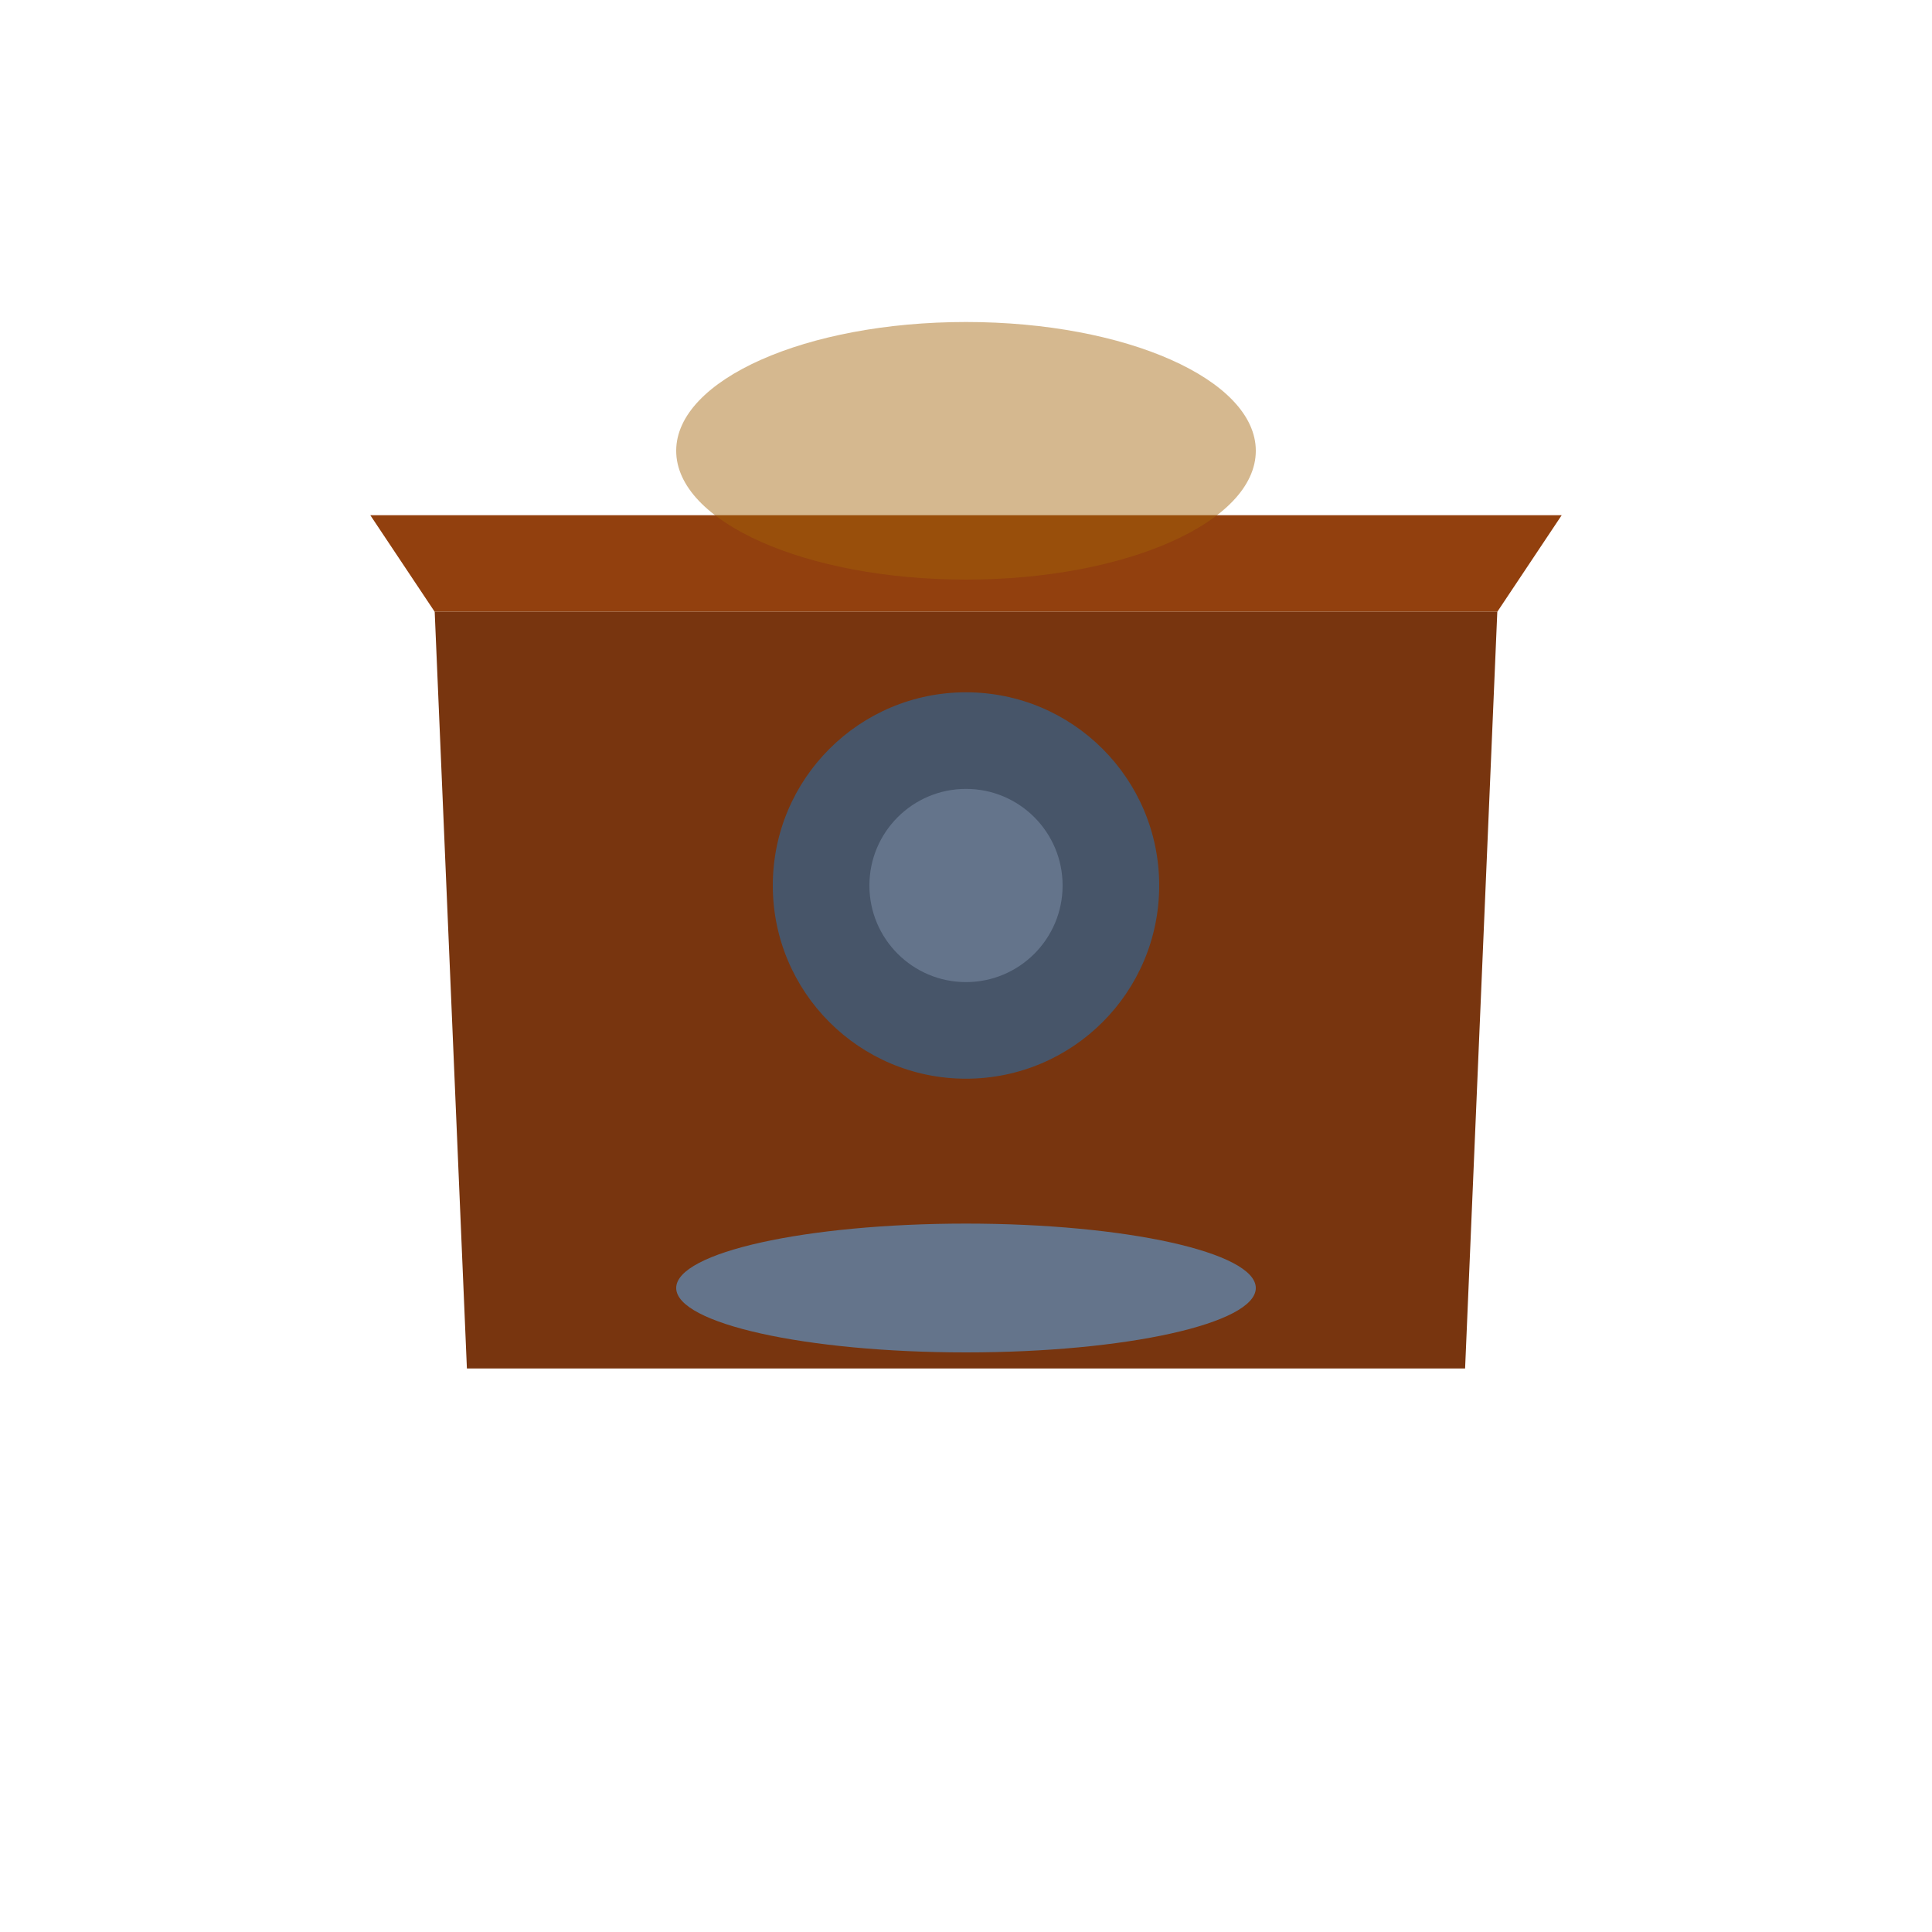
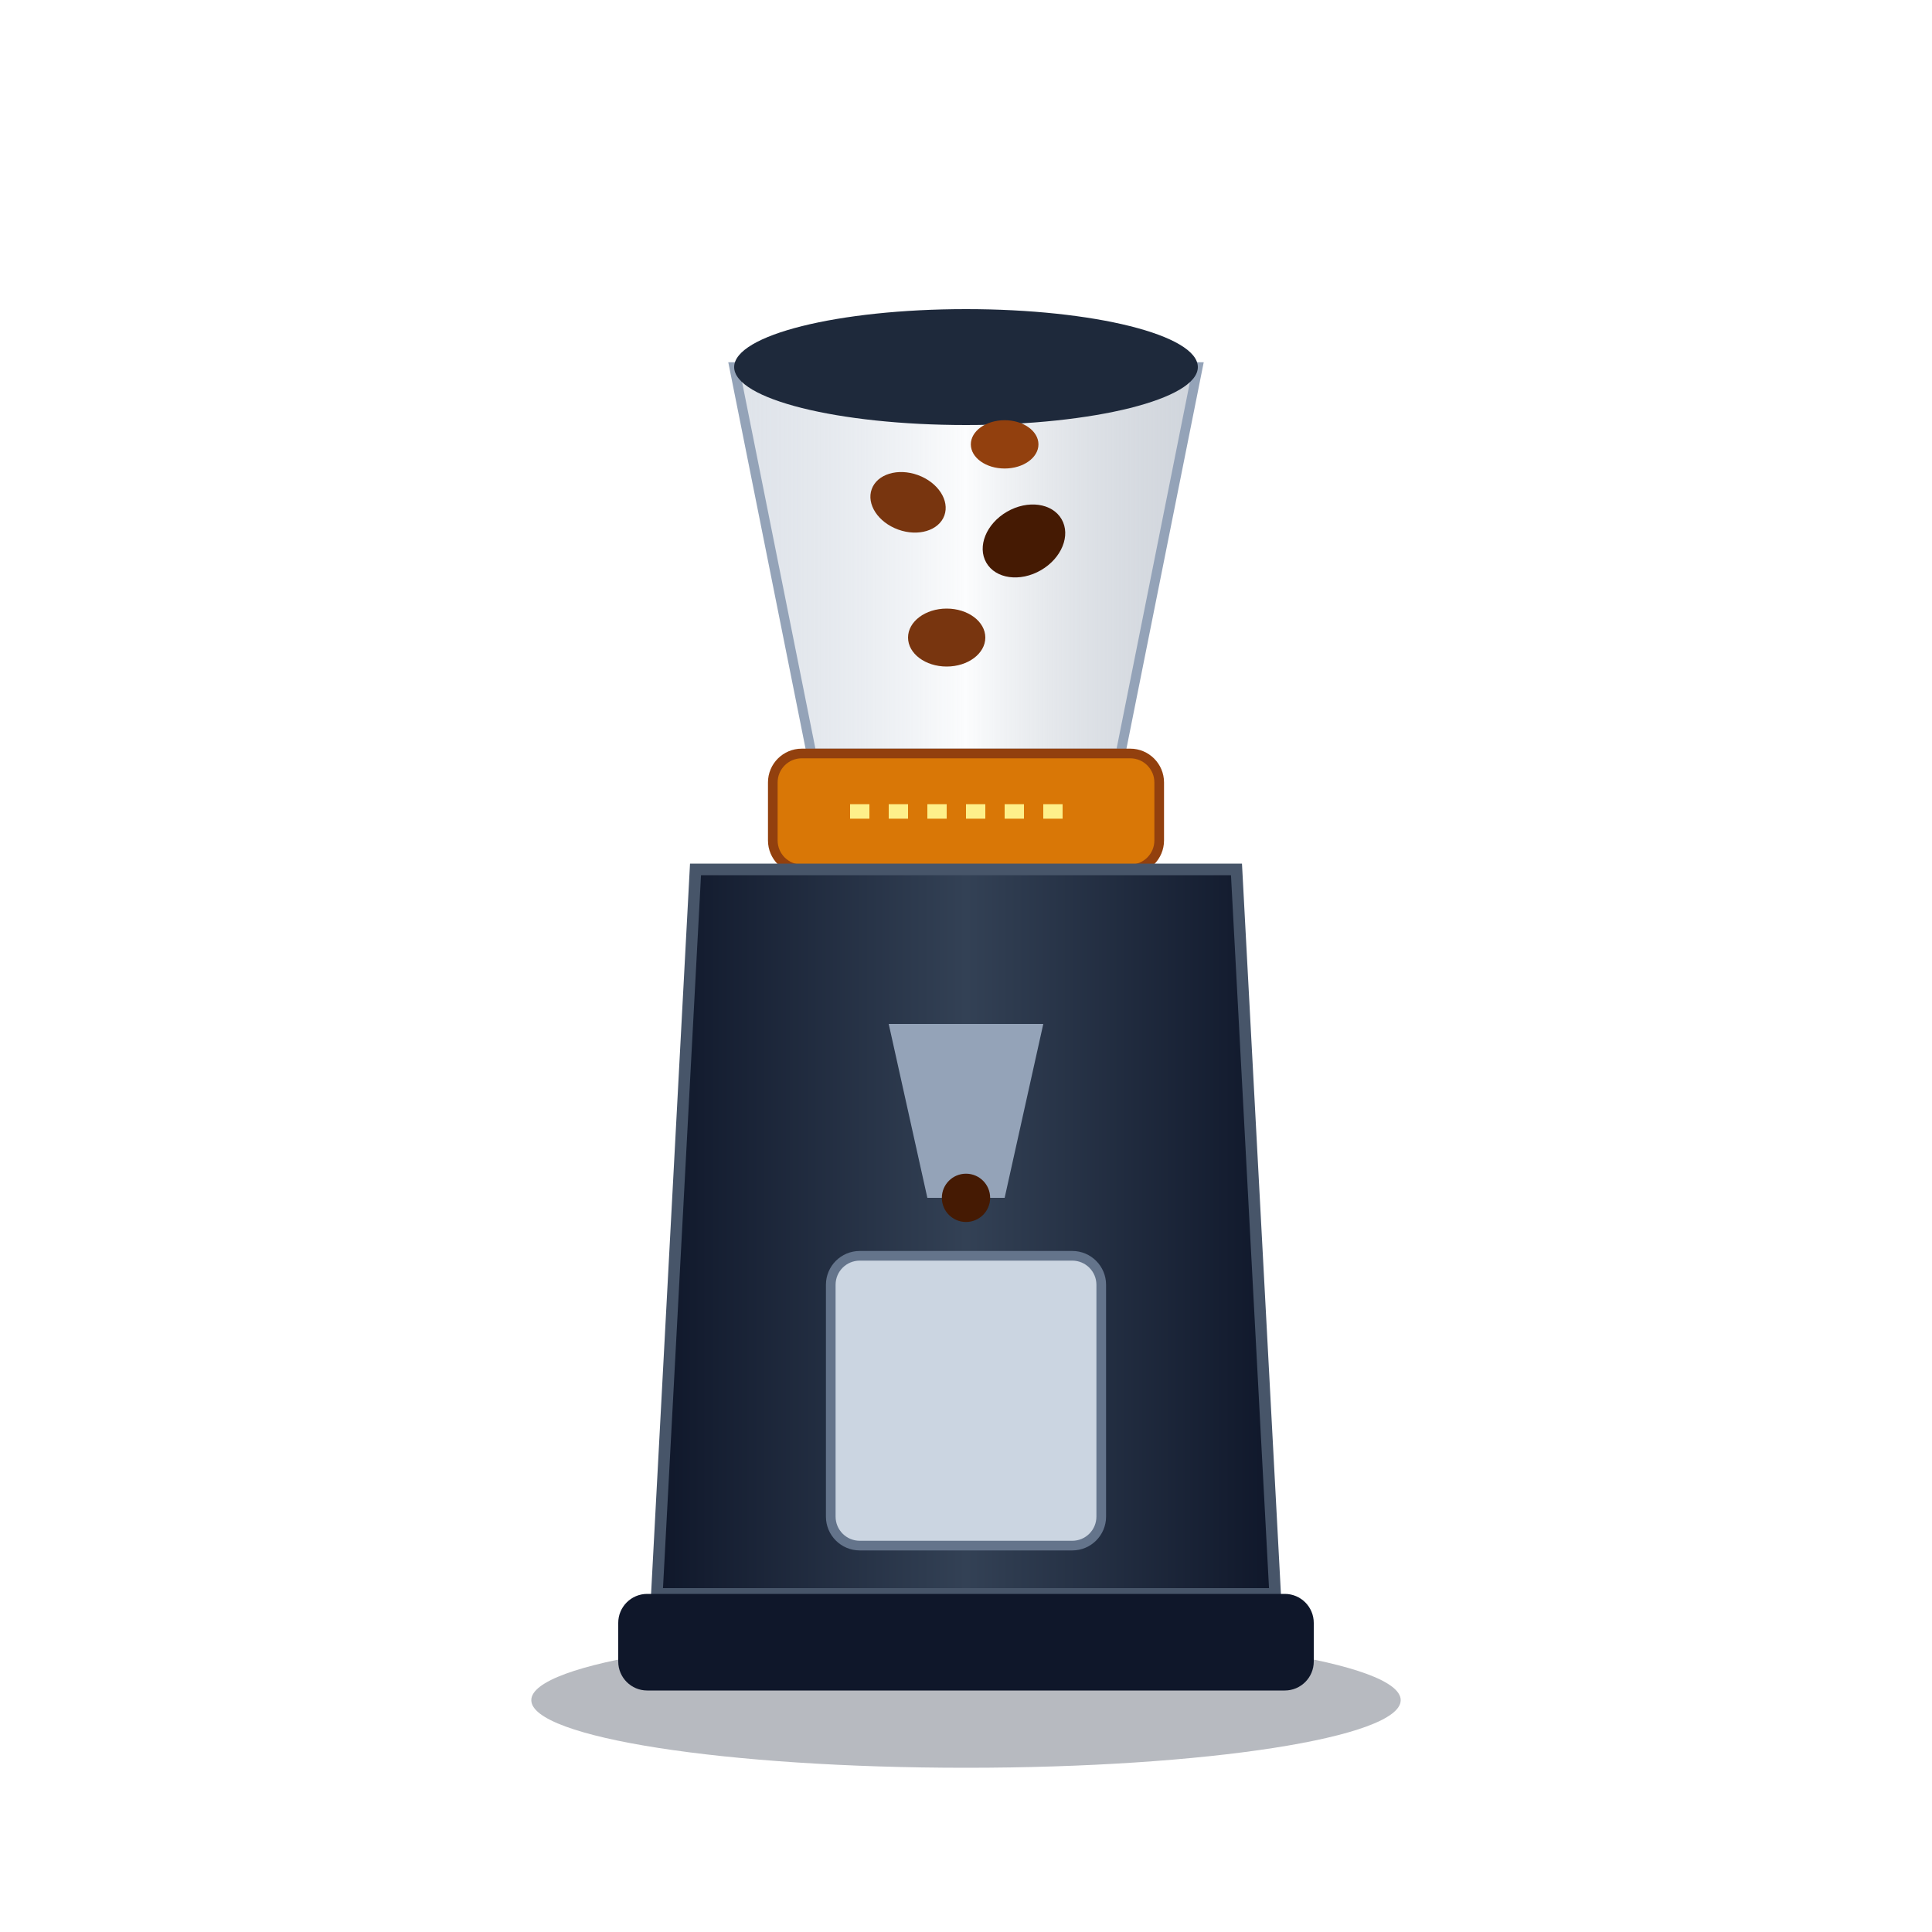
- <svg xmlns="http://www.w3.org/2000/svg" width="120" height="120" viewBox="0 0 120 120">
-   <polygon points="27,38 93,38 97,32 23,32" fill="#92400e" />
-   <polygon points="27,38 93,38 91,85 29,85" fill="#78350f" />
-   <ellipse cx="60" cy="28" rx="18" ry="8" fill="#a16207" opacity="0.45" />
-   <circle cx="60" cy="55" r="12" fill="#475569" />
-   <circle cx="60" cy="55" r="6" fill="#64748b" />
-   <ellipse cx="60" cy="80" rx="18" ry="4" fill="#64748b" />
+ <svg xmlns="http://www.w3.org/2000/svg" width="200" height="200" viewBox="0 0 200 200" fill="none">
+   <defs>
+     <linearGradient id="cg-body" x1="0" y1="0" x2="1" y2="0">
+       <stop offset="0%" stop-color="#0f172a" />
+       <stop offset="50%" stop-color="#334155" />
+       <stop offset="100%" stop-color="#0f172a" />
+     </linearGradient>
+     <linearGradient id="cg-hopper" x1="0" y1="0" x2="1" y2="0">
+       <stop offset="0%" stop-color="#94a3b8" stop-opacity="0.3" />
+       <stop offset="50%" stop-color="#f8fafc" stop-opacity="0.5" />
+       <stop offset="100%" stop-color="#64748b" stop-opacity="0.3" />
+     </linearGradient>
+   </defs>
+   <ellipse cx="100" cy="176" rx="45" ry="7" fill="#0f172a" opacity="0.3" />
+   <polygon points="76,38 124,38 116,78 84,78" fill="url(#cg-hopper)" stroke="#94a3b8" stroke-width="1" />
+   <ellipse cx="100" cy="38" rx="24" ry="6" fill="#1e293b" />
+   <ellipse cx="94" cy="52" rx="4" ry="3" fill="#78350f" transform="rotate(20 94 52)" />
+   <ellipse cx="106" cy="56" rx="4.5" ry="3.5" fill="#451a03" transform="rotate(-30 106 56)" />
+   <ellipse cx="98" cy="66" rx="4" ry="3" fill="#78350f" />
+   <ellipse cx="104" cy="46" rx="3.5" ry="2.5" fill="#92400e" />
+   <rect x="80" y="78" width="40" height="12" rx="3" fill="#d97706" stroke="#92400e" stroke-width="1" />
+   <line x1="88" y1="84" x2="112" y2="84" stroke="#fef08a" stroke-width="1.5" stroke-dasharray="2,2" />
+   <path d="M72 90 L128 90 L132 165 L68 165 Z" fill="url(#cg-body)" stroke="#475569" stroke-width="1.2" />
+   <polygon points="92,106 108,106 104,124 96,124" fill="#94a3b8" />
+   <circle cx="100" cy="124" r="2.5" fill="#451a03" />
+   <rect x="86" y="130" width="28" height="30" rx="3" fill="#cbd5e1" stroke="#64748b" stroke-width="1" />
+   <rect x="64" y="165" width="72" height="10" rx="3" fill="#0f172a" />
</svg>
